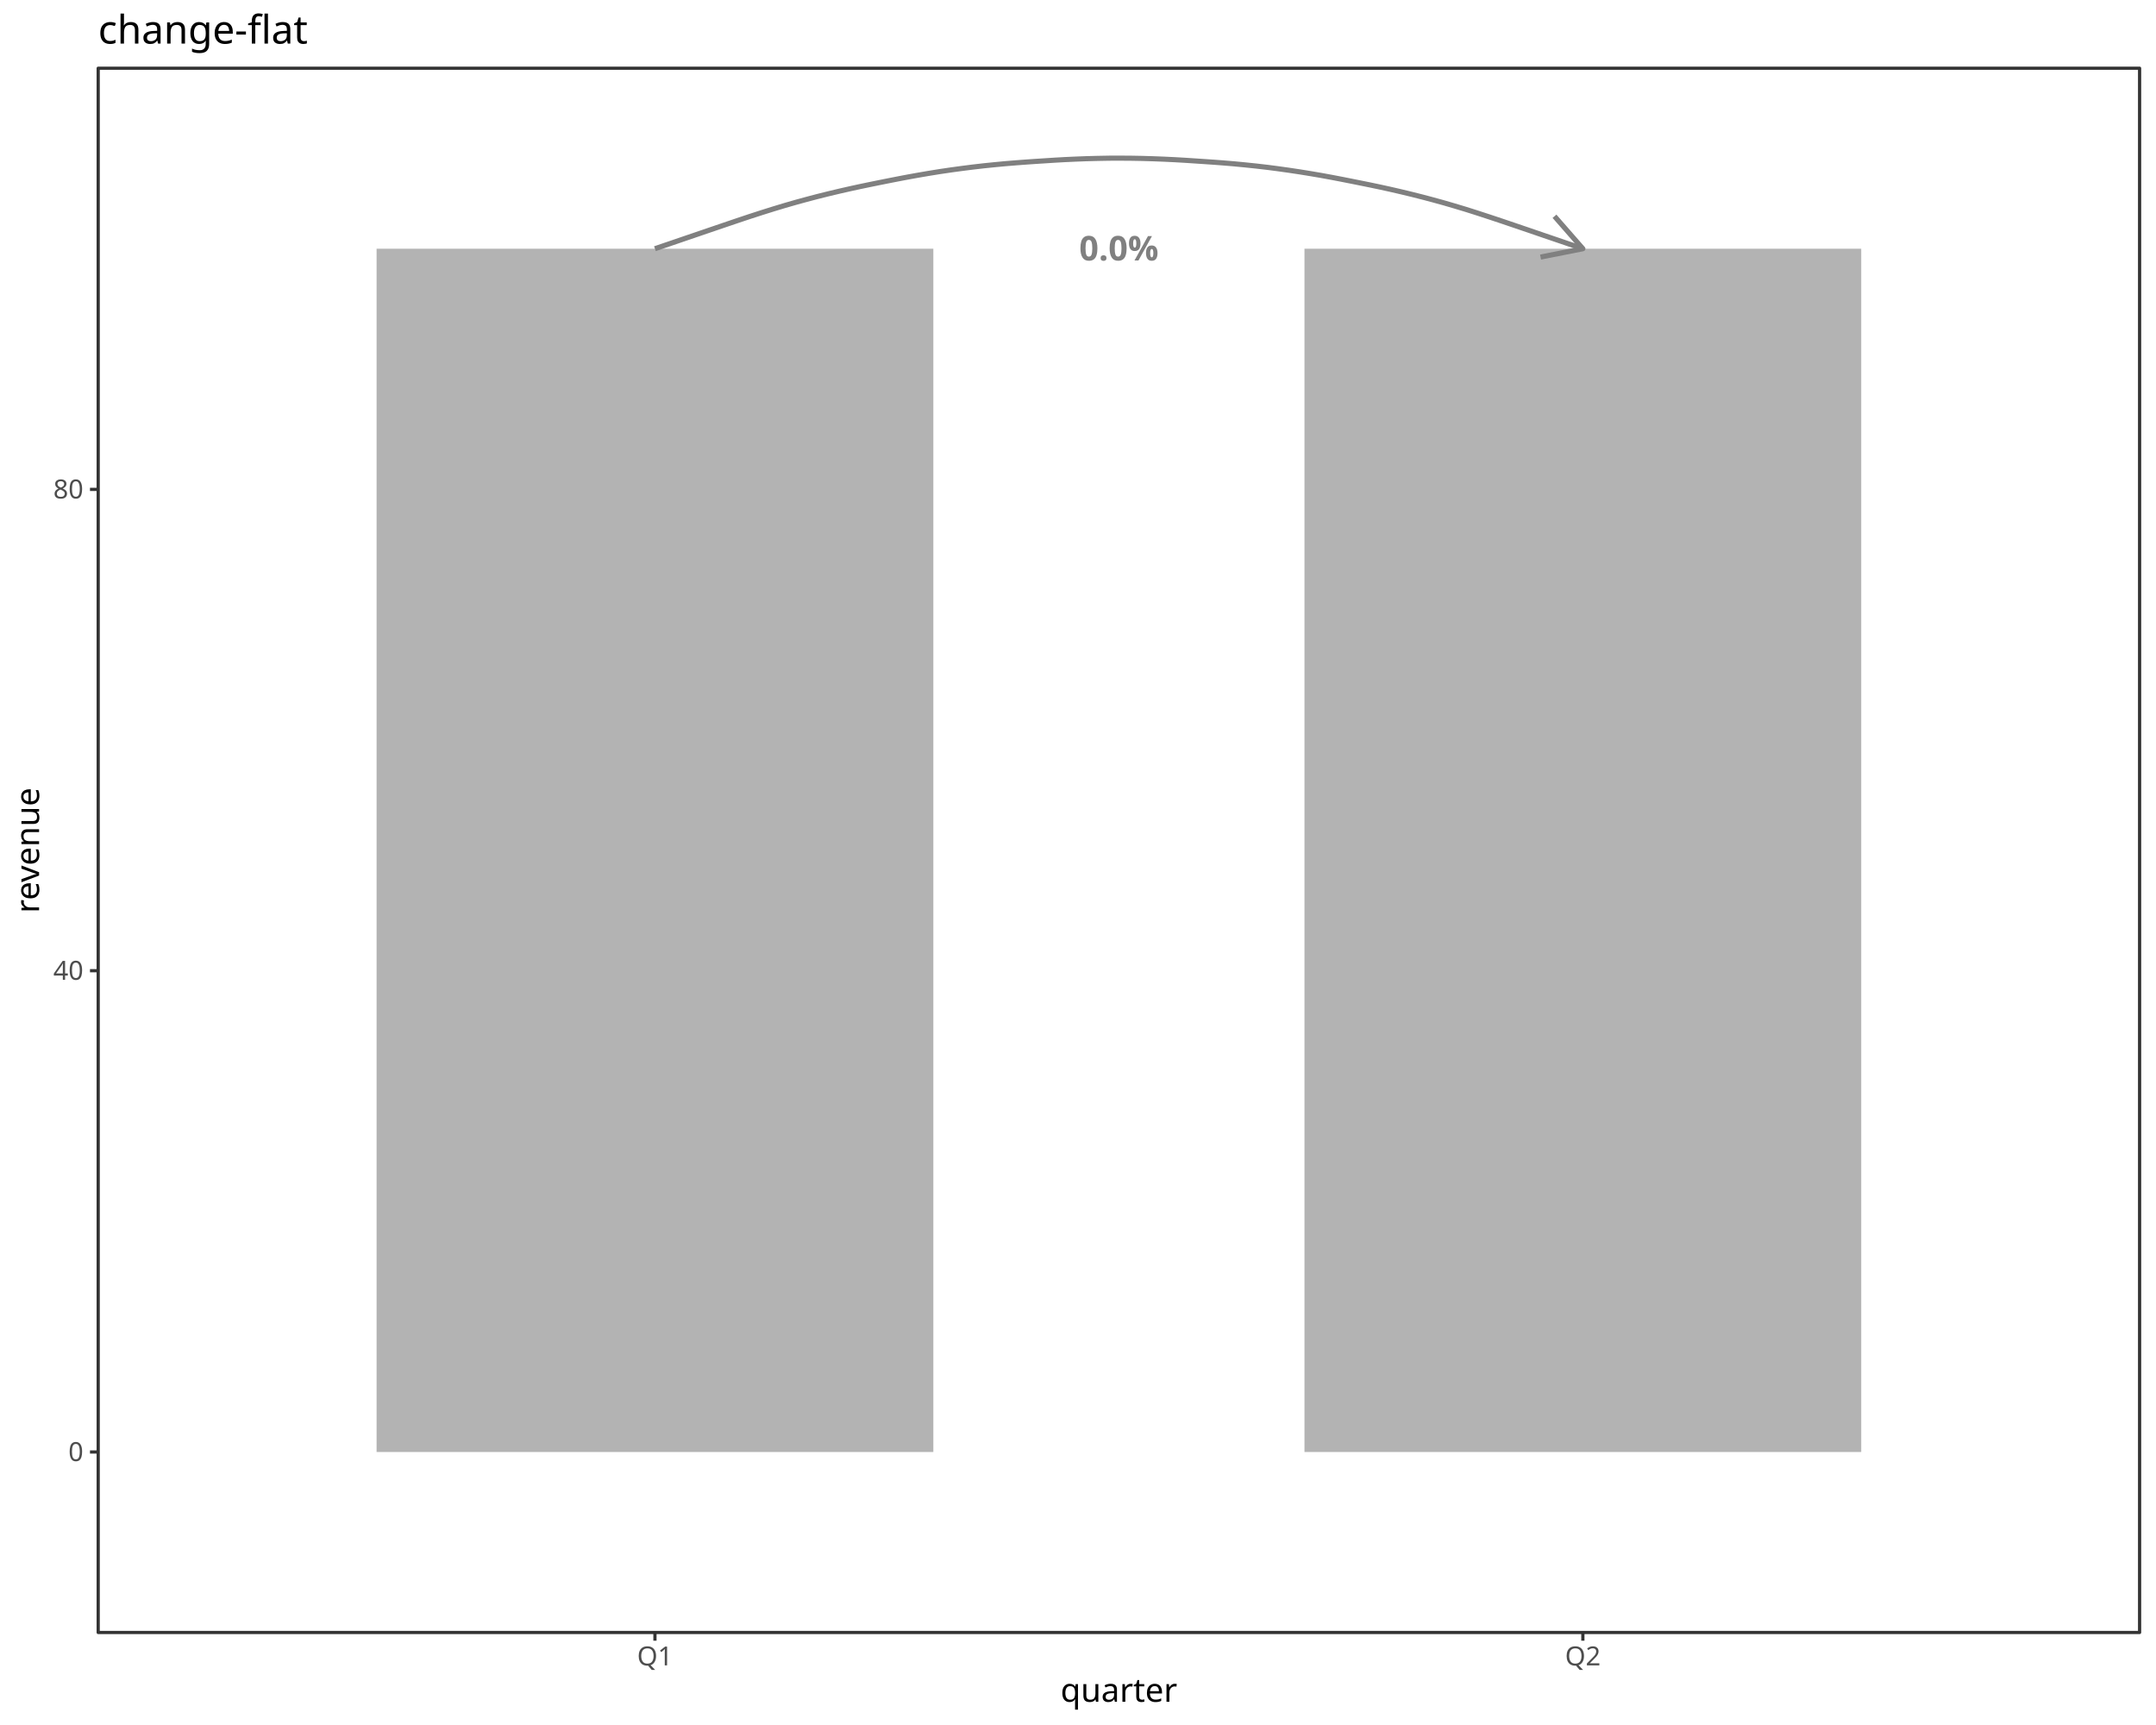
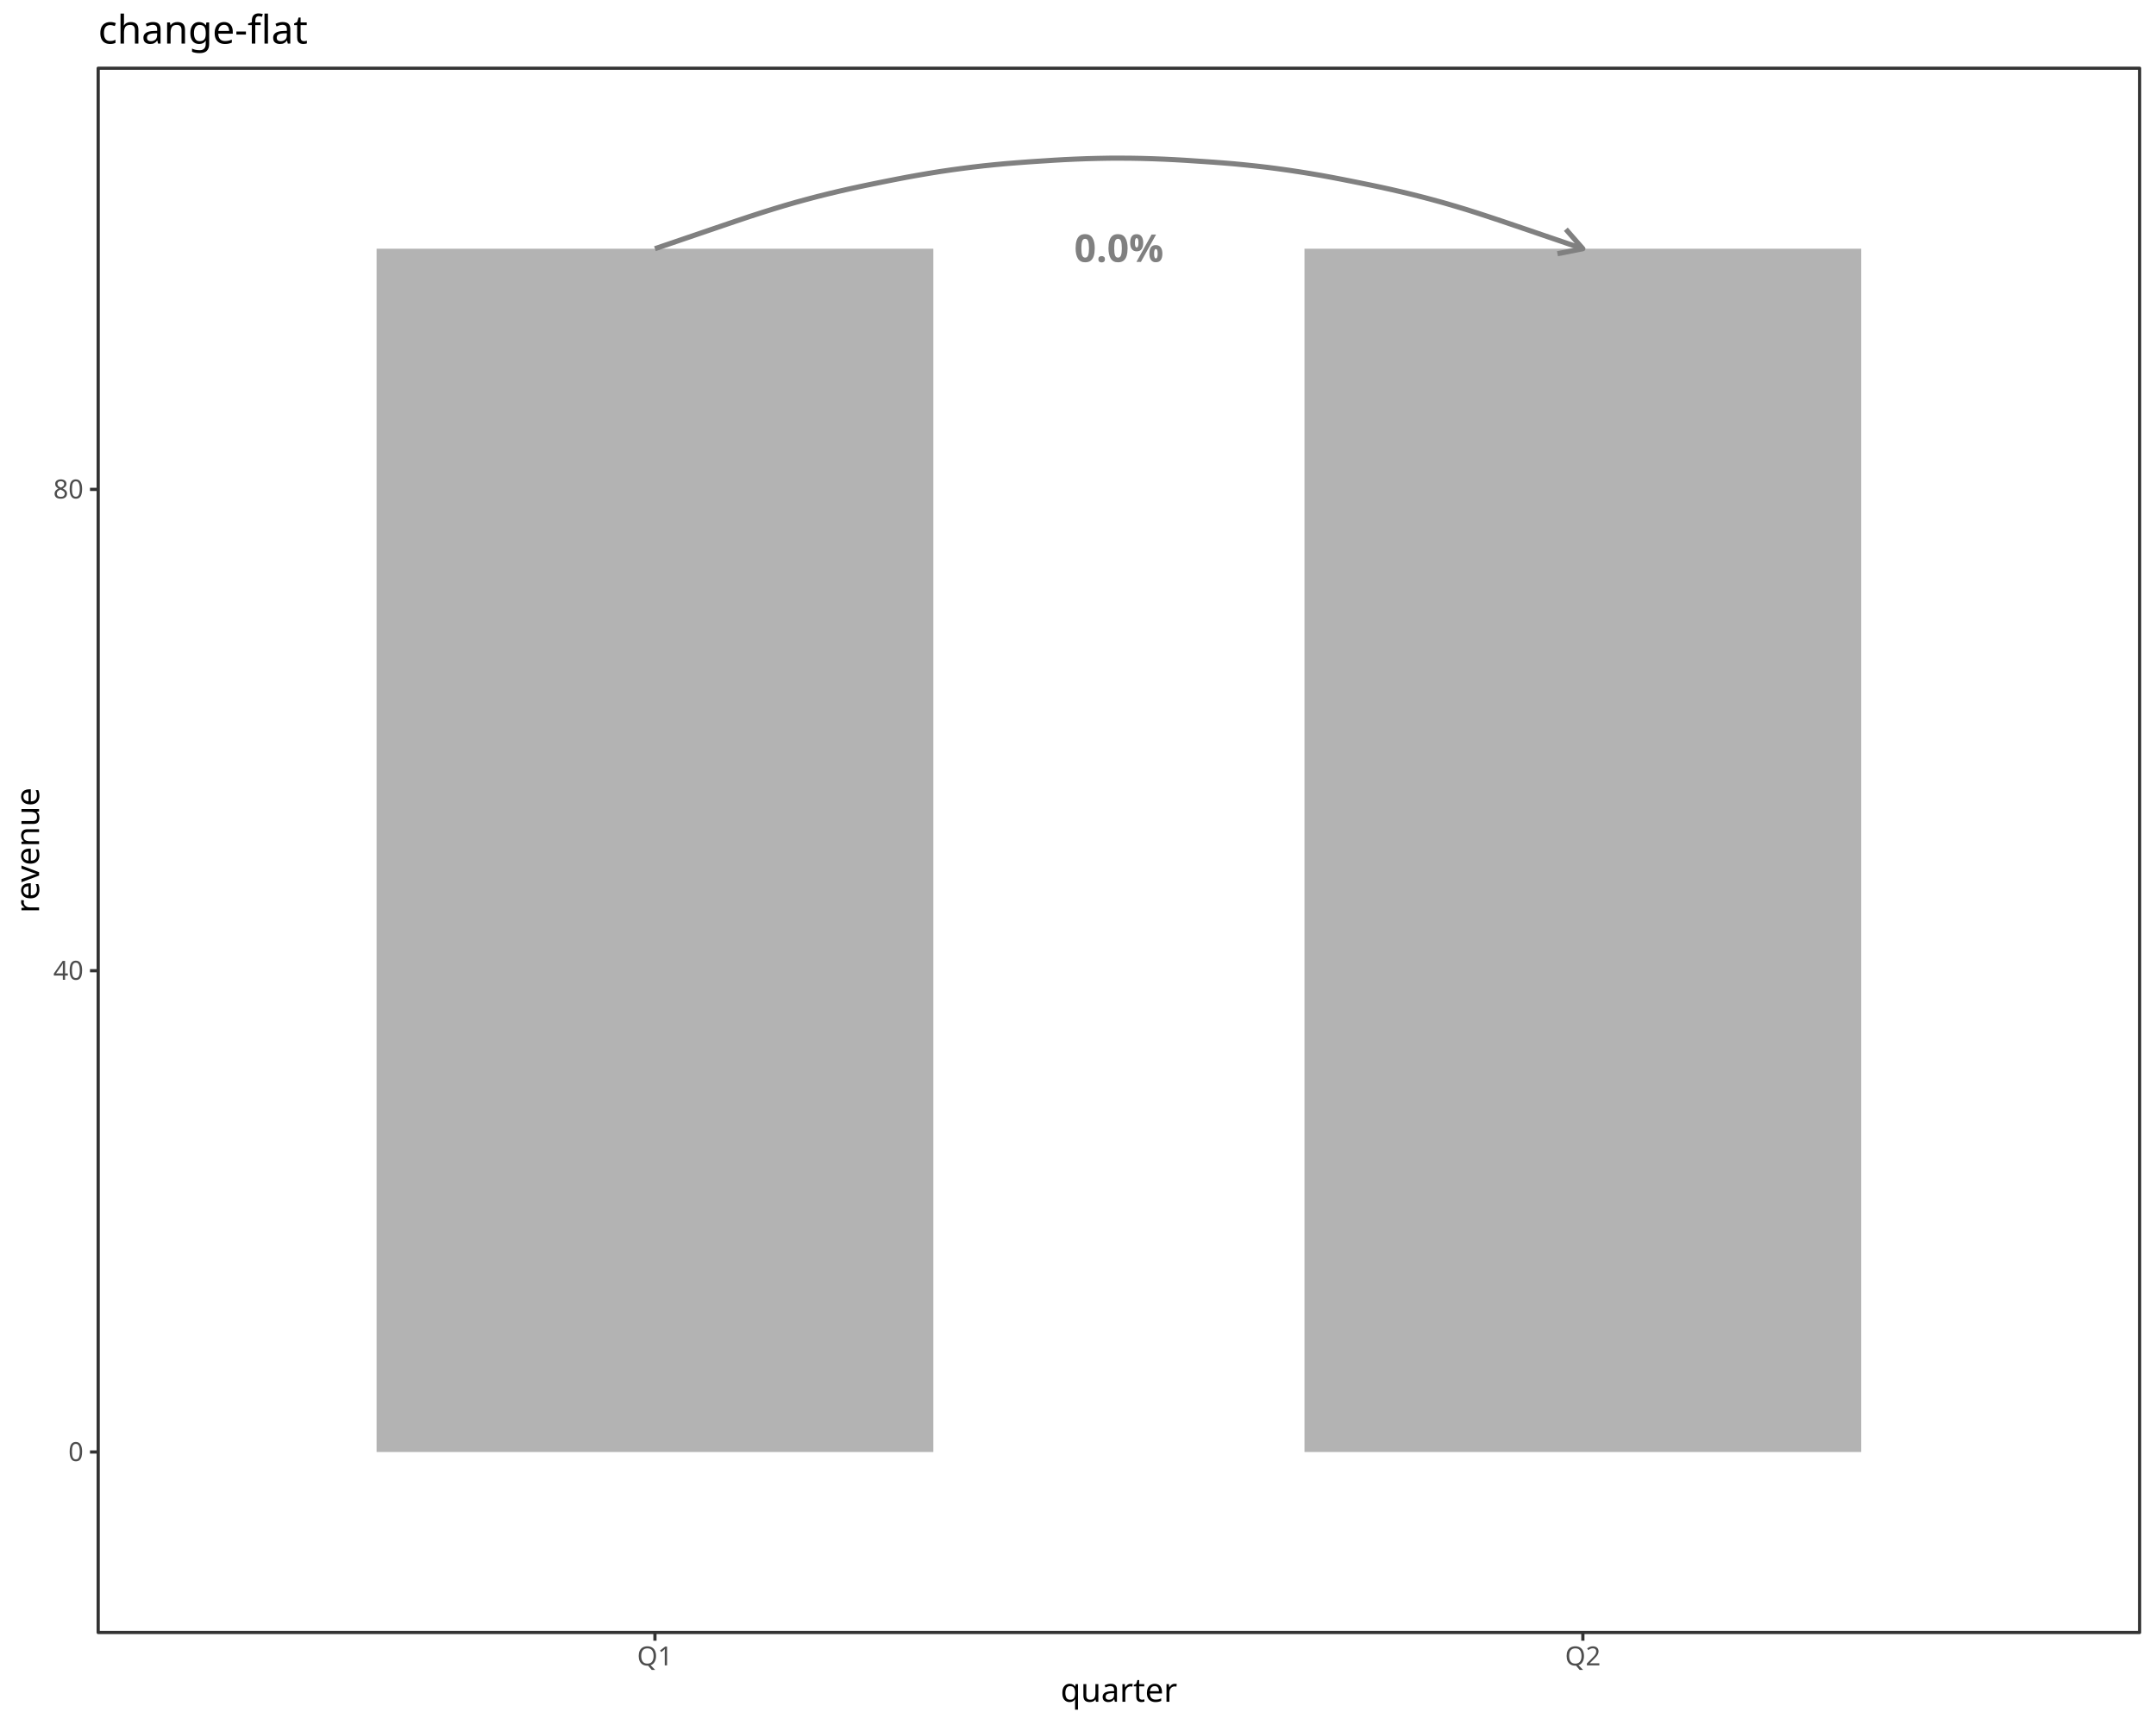
<svg xmlns="http://www.w3.org/2000/svg" class="svglite" data-engine-version="2.0" width="720.00pt" height="576.00pt" viewBox="0 0 720.00 576.00">
  <defs>
    <style type="text/css">
    .svglite line, .svglite polyline, .svglite polygon, .svglite path, .svglite rect, .svglite circle {
      fill: none;
      stroke: #000000;
      stroke-linecap: round;
      stroke-linejoin: round;
      stroke-miterlimit: 10.00;
    }
  </style>
  </defs>
  <rect width="100%" height="100%" style="stroke: none; fill: #FFFFFF;" />
  <defs>
    <clipPath id="cpMC4wMHw3MjAuMDB8MC4wMHw1NzYuMDA=">
      <rect x="0.00" y="0.00" width="720.00" height="576.00" />
    </clipPath>
  </defs>
  <g clip-path="url(#cpMC4wMHw3MjAuMDB8MC4wMHw1NzYuMDA=)">
    <rect x="0.00" y="0.00" width="720.00" height="576.00" style="stroke-width: 1.07; stroke: #FFFFFF; fill: #FFFFFF;" />
    <rect x="32.79" y="22.78" width="681.73" height="522.33" style="stroke-width: 1.07; stroke: none; fill: #FFFFFF;" />
    <rect x="125.76" y="83.05" width="185.93" height="401.79" style="stroke-width: 1.07; stroke: none; stroke-linecap: butt; stroke-linejoin: miter; fill: #B3B3B3;" />
    <rect x="435.63" y="83.05" width="185.93" height="401.79" style="stroke-width: 1.07; stroke: none; stroke-linecap: butt; stroke-linejoin: miter; fill: #B3B3B3;" />
    <polyline points="218.72,83.05 218.83,83.01 219.54,82.77 221.23,82.19 224.04,81.24 227.83,79.94 232.29,78.42 237.03,76.80 241.70,75.21 246.18,73.69 250.43,72.27 254.48,70.96 258.37,69.74 262.14,68.60 265.87,67.53 269.05,66.66 272.79,65.67 276.51,64.74 280.16,63.87 283.71,63.06 287.11,62.32 290.37,61.64 293.52,61.00 296.62,60.38 299.78,59.76 303.08,59.13 306.53,58.51 310.14,57.89 313.86,57.29 317.66,56.73 320.90,56.29 324.73,55.80 328.54,55.36 332.28,54.98 335.90,54.64 339.37,54.36 342.70,54.11 345.90,53.89 349.05,53.69 352.27,53.48 355.62,53.29 359.13,53.13 362.78,52.99 366.55,52.89 370.40,52.82 373.66,52.81 377.52,52.83 381.36,52.90 385.11,53.01 388.75,53.15 392.23,53.32 395.56,53.51 398.76,53.72 401.91,53.93 405.13,54.15 408.47,54.40 411.97,54.69 415.62,55.04 419.37,55.43 423.18,55.87 426.42,56.29 430.25,56.82 434.04,57.39 437.75,57.99 441.33,58.60 444.76,59.23 448.04,59.86 451.18,60.48 454.28,61.10 457.44,61.74 460.73,62.43 464.16,63.18 467.72,64.00 471.39,64.88 475.11,65.82 478.27,66.66 482.00,67.68 485.73,68.77 489.52,69.91 493.43,71.15 497.50,72.48 501.79,73.91 506.30,75.44 511.00,77.04 515.72,78.66 520.10,80.15 523.76,81.40 526.40,82.30 527.94,82.83 528.53,83.03 528.60,83.05 " style="stroke-width: 1.71; stroke: #808080; stroke-linecap: butt;" />
-     <polyline points="514.47,85.84 528.60,83.05 519.12,72.21 " style="stroke-width: 1.71; stroke: #808080; stroke-linecap: butt;" />
-     <polygon points="357.95,91.75 389.36,91.75 389.28,91.75 389.61,91.73 389.93,91.67 390.24,91.55 390.52,91.39 390.78,91.18 391.00,90.93 391.17,90.65 391.30,90.35 391.38,90.03 391.41,89.70 391.41,89.70 391.41,76.40 391.41,76.40 391.38,76.08 391.30,75.76 391.17,75.45 391.00,75.17 390.78,74.93 390.52,74.72 390.24,74.55 389.93,74.44 389.61,74.37 389.36,74.36 357.95,74.36 358.20,74.37 357.87,74.36 357.54,74.40 357.23,74.49 356.93,74.63 356.66,74.82 356.42,75.05 356.22,75.31 356.07,75.60 355.97,75.91 355.91,76.24 355.91,76.40 355.91,89.70 355.91,89.54 355.91,89.86 355.97,90.19 356.07,90.50 356.22,90.79 356.42,91.06 356.66,91.29 356.93,91.47 357.23,91.62 357.54,91.71 357.87,91.75 " style="stroke-width: 0.00; stroke: none; fill: #FFFFFF;" />
-     <text x="373.66" y="86.97" text-anchor="middle" style="font-size: 11.38px; font-weight: bold; fill: #808080; font-family: sans;" textLength="25.94px" lengthAdjust="spacingAndGlyphs">0.0%</text>
+     <polyline points="520.12,84.72 528.60,83.05 522.91,76.55 " style="stroke-width: 1.71; stroke: #808080; stroke-linecap: butt;" />
+     <polygon points="355.99,92.84 391.32,92.84 391.23,92.83 391.60,92.82 391.96,92.74 392.31,92.61 392.63,92.43 392.92,92.19 393.16,91.92 393.36,91.60 393.51,91.26 393.60,90.90 393.63,90.53 393.63,90.53 393.63,75.57 393.63,75.57 393.60,75.20 393.51,74.84 393.36,74.50 393.16,74.19 392.92,73.91 392.63,73.68 392.31,73.49 391.96,73.36 391.60,73.29 391.32,73.27 355.99,73.27 356.27,73.29 355.90,73.27 355.53,73.32 355.17,73.42 354.84,73.58 354.53,73.79 354.27,74.05 354.04,74.34 353.87,74.67 353.75,75.02 353.69,75.39 353.69,75.57 353.69,90.53 353.69,90.35 353.69,90.72 353.75,91.08 353.87,91.43 354.04,91.76 354.27,92.06 354.53,92.32 354.84,92.53 355.17,92.69 355.53,92.79 355.90,92.83 " style="stroke-width: 0.00; stroke: none; fill: #FFFFFF;" />
+     <text x="373.66" y="87.46" text-anchor="middle" style="font-size: 12.80px; font-weight: bold; fill: #808080; font-family: sans;" textLength="29.18px" lengthAdjust="spacingAndGlyphs">0.0%</text>
    <rect x="32.79" y="22.78" width="681.73" height="522.33" style="stroke-width: 1.07; stroke: #333333;" />
    <text x="27.86" y="487.87" text-anchor="end" style="font-size: 8.80px; fill: #4D4D4D; font-family: sans;" textLength="4.89px" lengthAdjust="spacingAndGlyphs">0</text>
    <text x="27.86" y="327.16" text-anchor="end" style="font-size: 8.80px; fill: #4D4D4D; font-family: sans;" textLength="9.79px" lengthAdjust="spacingAndGlyphs">40</text>
    <text x="27.86" y="166.44" text-anchor="end" style="font-size: 8.80px; fill: #4D4D4D; font-family: sans;" textLength="9.79px" lengthAdjust="spacingAndGlyphs">80</text>
    <polyline points="30.05,484.84 32.79,484.84 " style="stroke-width: 1.07; stroke: #333333; stroke-linecap: butt;" />
    <polyline points="30.05,324.13 32.79,324.13 " style="stroke-width: 1.07; stroke: #333333; stroke-linecap: butt;" />
    <polyline points="30.05,163.41 32.79,163.41 " style="stroke-width: 1.07; stroke: #333333; stroke-linecap: butt;" />
    <polyline points="218.72,547.85 218.72,545.11 " style="stroke-width: 1.07; stroke: #333333; stroke-linecap: butt;" />
    <polyline points="528.60,547.85 528.60,545.11 " style="stroke-width: 1.07; stroke: #333333; stroke-linecap: butt;" />
    <text x="218.72" y="556.10" text-anchor="middle" style="font-size: 8.80px; fill: #4D4D4D; font-family: sans;" textLength="11.74px" lengthAdjust="spacingAndGlyphs">Q1</text>
    <text x="528.60" y="556.10" text-anchor="middle" style="font-size: 8.80px; fill: #4D4D4D; font-family: sans;" textLength="11.74px" lengthAdjust="spacingAndGlyphs">Q2</text>
    <text x="373.66" y="568.24" text-anchor="middle" style="font-size: 11.00px; font-family: sans;" textLength="34.85px" lengthAdjust="spacingAndGlyphs">quarter</text>
    <text transform="translate(13.05,283.95) rotate(-90)" text-anchor="middle" style="font-size: 11.00px; font-family: sans;" textLength="39.76px" lengthAdjust="spacingAndGlyphs">revenue</text>
    <text x="32.79" y="14.56" style="font-size: 13.20px; font-family: sans;" textLength="65.32px" lengthAdjust="spacingAndGlyphs">change-flat</text>
  </g>
</svg>
